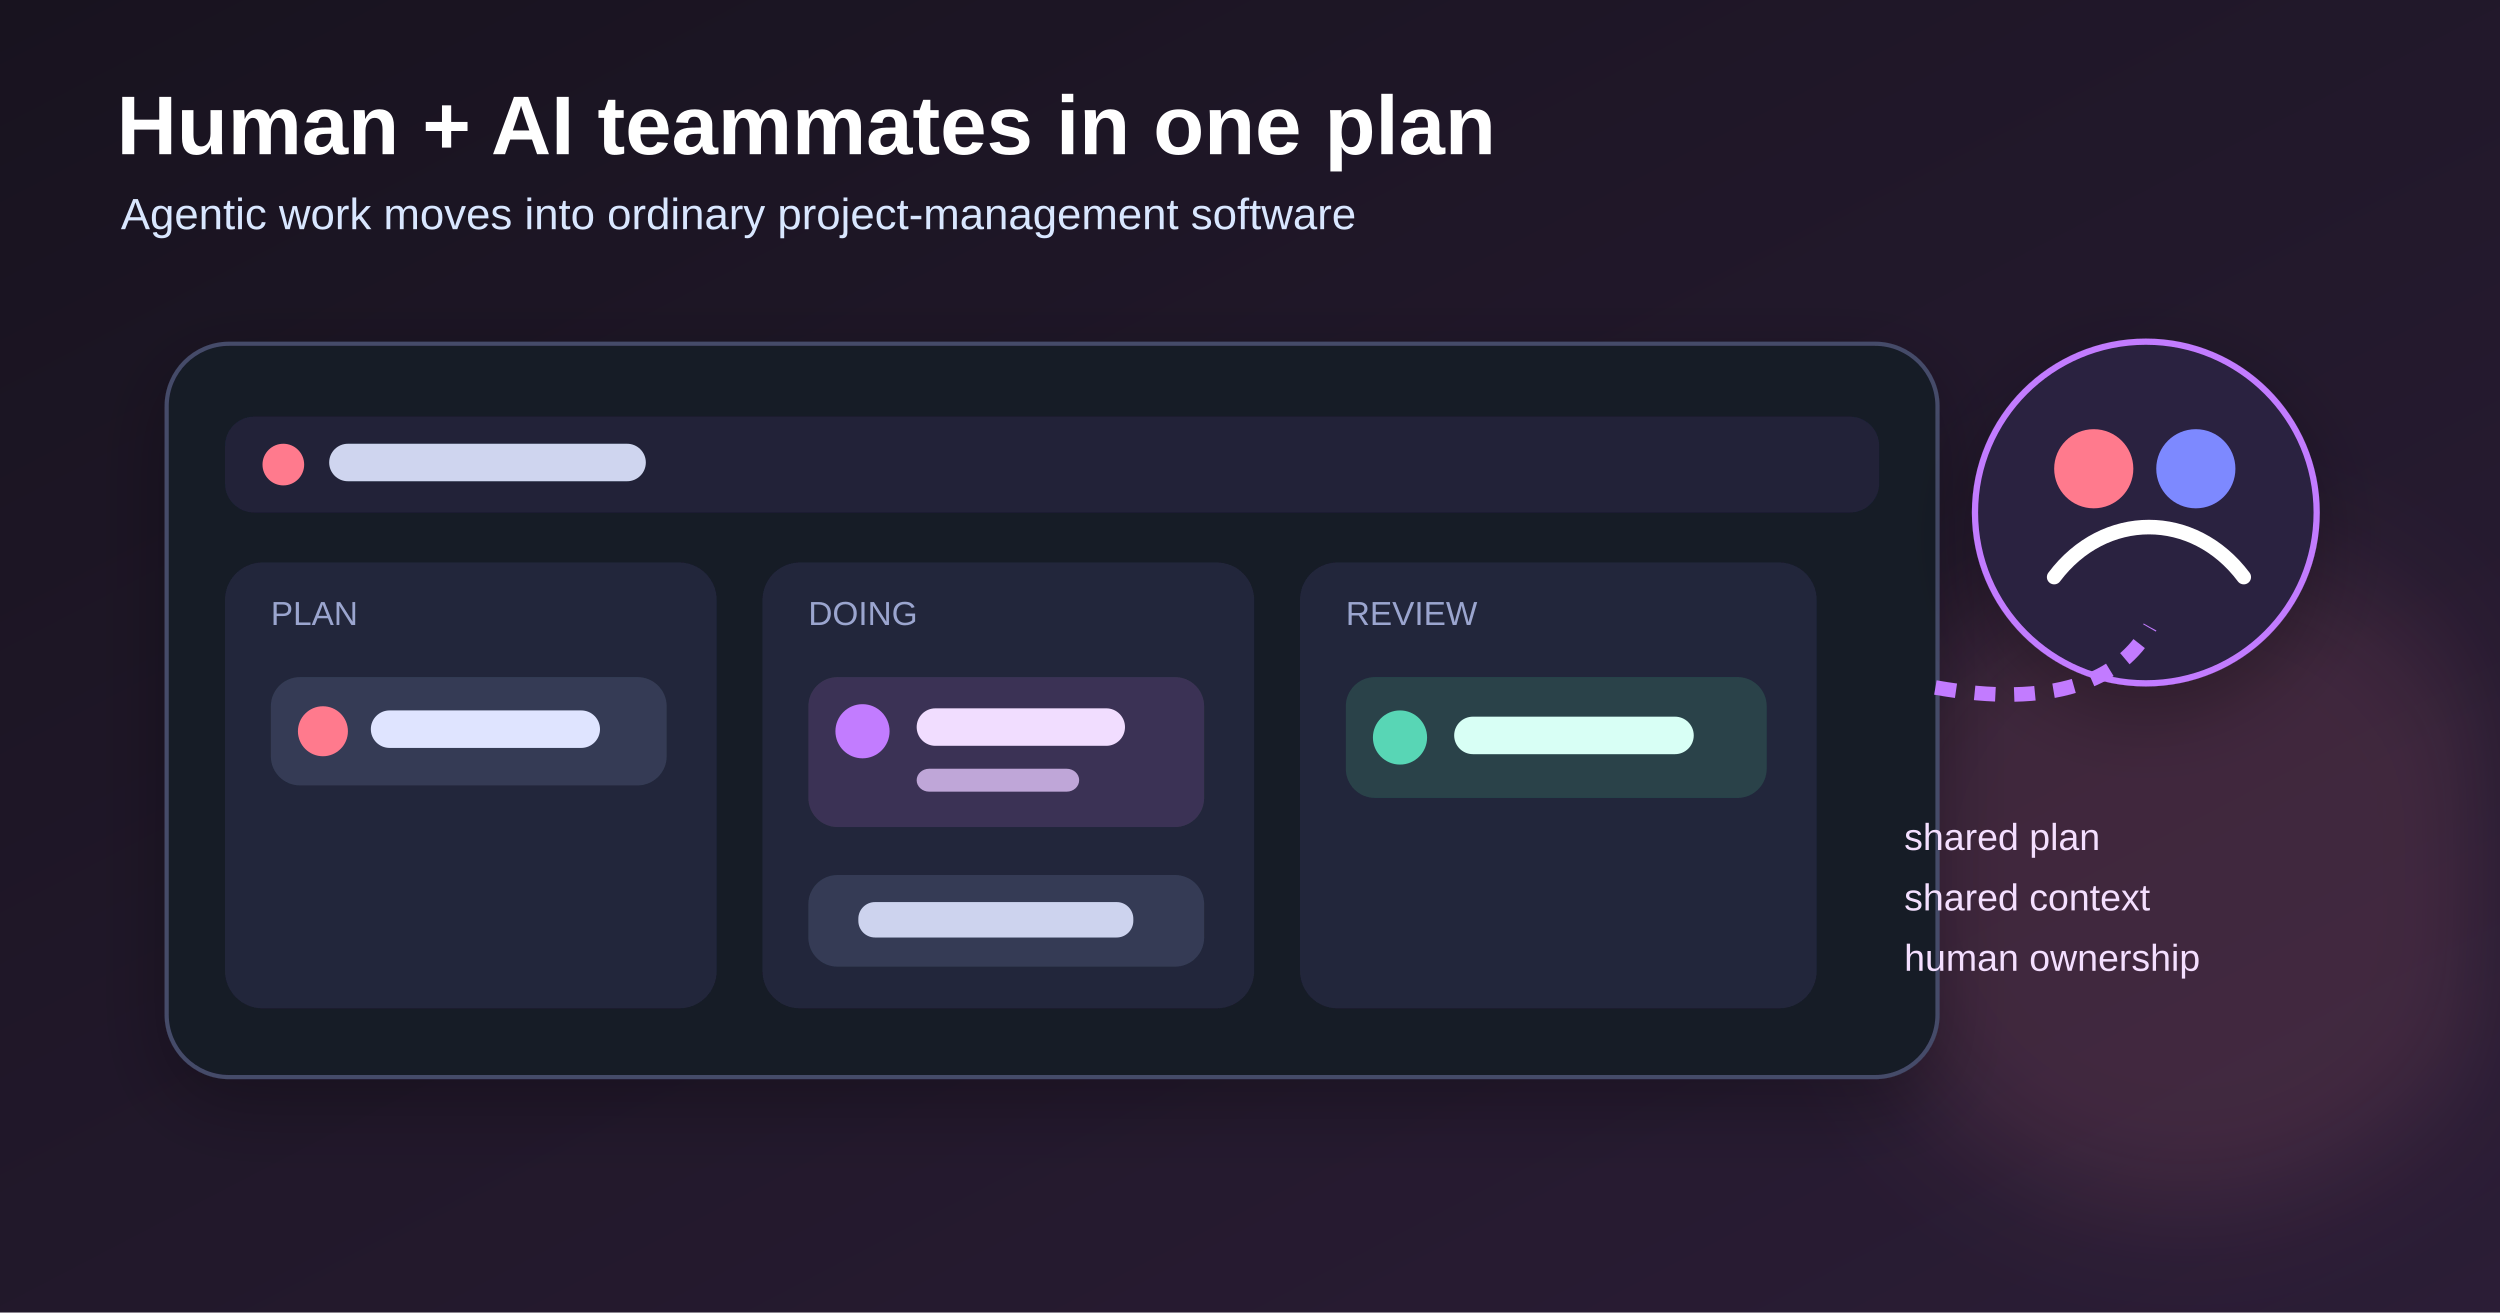
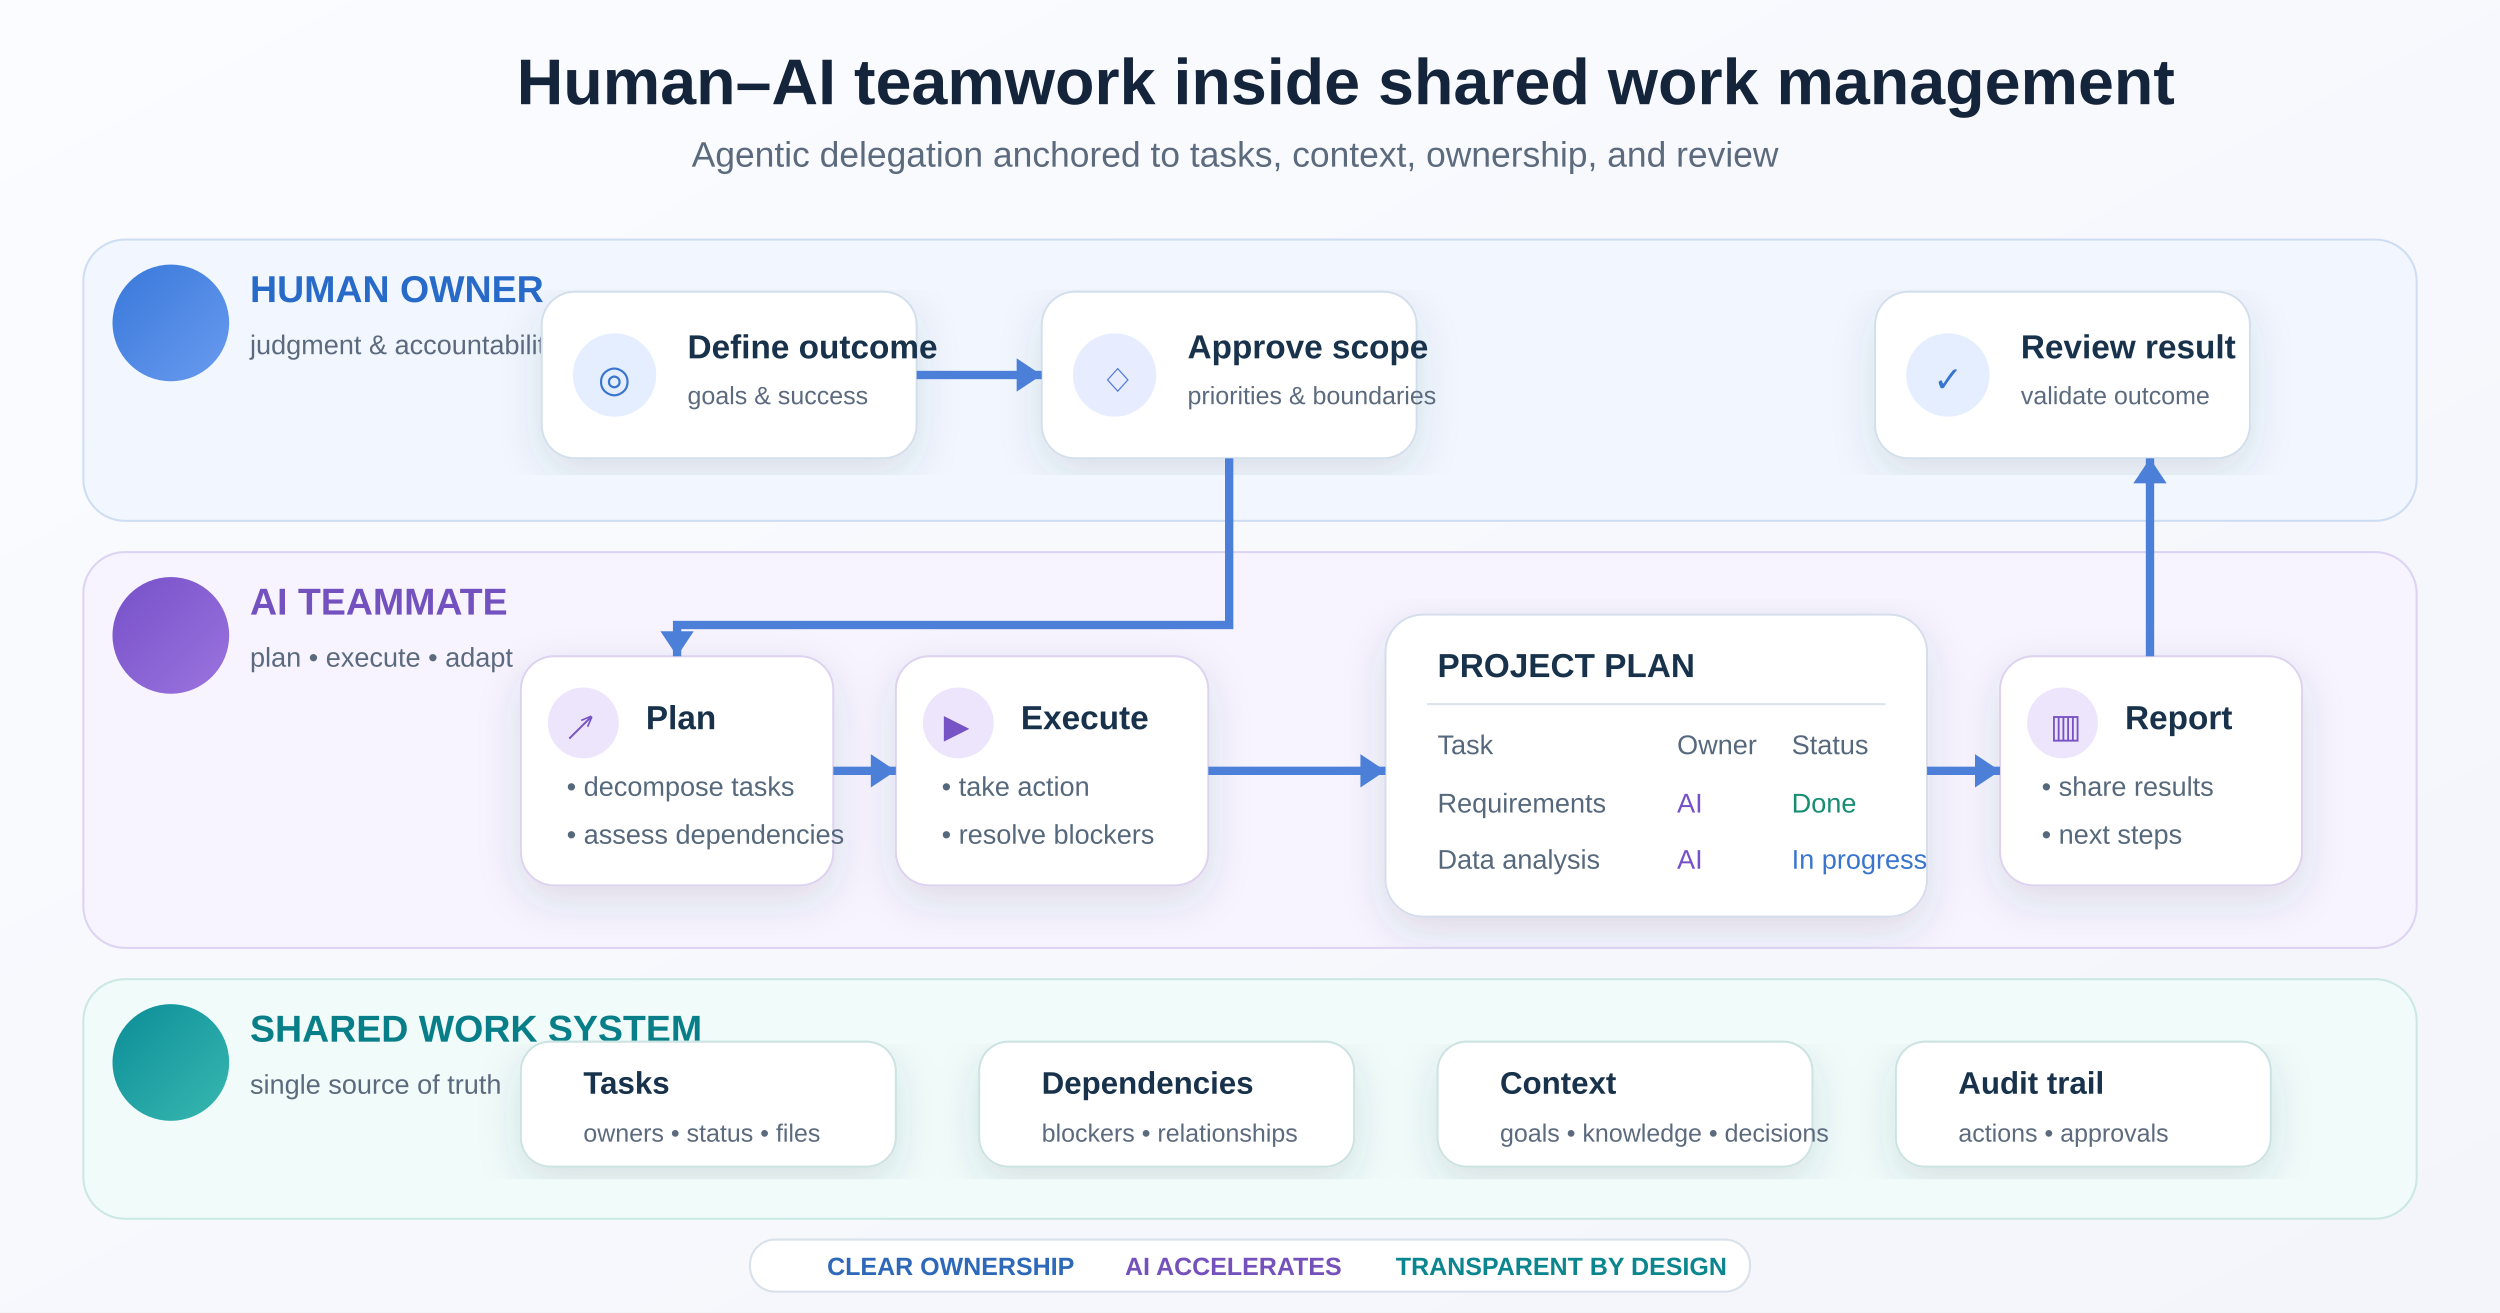
<svg xmlns="http://www.w3.org/2000/svg" width="1200" height="630" viewBox="0 0 1200 630">
  <defs>
    <linearGradient id="bg" x1="0" y1="0" x2="1" y2="1">
-       <stop offset="0" stop-color="#18131f" />
-       <stop offset="1" stop-color="#2b1d36" />
+       <stop stop-color="#fbfcff" />
+       <stop offset="1" stop-color="#f3f5fb" />
    </linearGradient>
-     <filter id="shadow" x="-30%" y="-30%" width="160%" height="160%">
-       <feDropShadow dx="0" dy="12" stdDeviation="18" flood-color="#000" flood-opacity=".28" />
+     <linearGradient id="human" x1="0" y1="0" x2="1" y2="1">
+       <stop stop-color="#3878da" />
+       <stop offset="1" stop-color="#6a9bef" />
+     </linearGradient>
+     <linearGradient id="ai" x1="0" y1="0" x2="1" y2="1">
+       <stop stop-color="#7650c8" />
+       <stop offset="1" stop-color="#9b74df" />
+     </linearGradient>
+     <linearGradient id="work" x1="0" y1="0" x2="1" y2="1">
+       <stop stop-color="#0b8d98" />
+       <stop offset="1" stop-color="#39b8b0" />
+     </linearGradient>
+     <filter id="s">
+       <feDropShadow dx="0" dy="7" stdDeviation="10" flood-color="#2d3d5a" flood-opacity=".14" />
    </filter>
-     <filter id="soft" x="-40%" y="-40%" width="180%" height="180%">
-       <feGaussianBlur stdDeviation="28" />
-     </filter>
+     <style>text{font-family:Arial,Helvetica,sans-serif}.h{font-weight:700;fill:#14243b}.m{fill:#5c6a7e}.lab{font-weight:700;fill:#18324c}.tiny{font-size:13px;fill:#56687c}</style>
  </defs>
  <rect width="1200" height="630" fill="url(#bg)" />
-   <text x="56" y="74" fill="#fff" font-family="Arial,Helvetica,sans-serif" font-size="40" font-weight="700">Human + AI teammates in one plan</text>
-   <text x="58" y="110" fill="#d9e7ff" font-family="Arial,Helvetica,sans-serif" font-size="21">Agentic work moves into ordinary project-management software</text>
-   <circle cx="1050" cy="420" r="160" fill="#ff8aa0" opacity=".12" filter="url(#soft)" />
-   <g filter="url(#shadow)">
-     <rect x="80" y="165" width="850" height="352" rx="30" fill="#171a28" stroke="#454b69" stroke-width="2" />
-     <rect x="108" y="200" width="794" height="46" rx="14" fill="#202438" />
-     <circle cx="136" cy="223" r="10" fill="#ff7a8d" />
-     <rect x="158" y="213" width="152" height="18" rx="9" fill="#cfd5ef" />
-     <rect x="108" y="270" width="236" height="214" rx="18" fill="#22273a" />
-     <rect x="366" y="270" width="236" height="214" rx="18" fill="#22273a" />
-     <rect x="624" y="270" width="248" height="214" rx="18" fill="#22273a" />
-     <text x="130" y="300" fill="#9ba5cf" font-family="Arial" font-size="16">PLAN</text>
-     <text x="388" y="300" fill="#9ba5cf" font-family="Arial" font-size="16">DOING</text>
-     <text x="646" y="300" fill="#9ba5cf" font-family="Arial" font-size="16">REVIEW</text>
-     <rect x="130" y="325" width="190" height="52" rx="14" fill="#343b55" />
-     <circle cx="155" cy="351" r="12" fill="#ff7a8d" />
-     <rect x="178" y="341" width="110" height="18" rx="9" fill="#dfe4ff" />
-     <rect x="388" y="325" width="190" height="72" rx="14" fill="#3b3354" />
-     <circle cx="414" cy="351" r="13" fill="#c27bff" />
-     <rect x="440" y="340" width="100" height="18" rx="9" fill="#f1ddff" />
-     <rect x="440" y="369" width="78" height="11" rx="6" fill="#bfa6d8" />
-     <rect x="646" y="325" width="202" height="58" rx="14" fill="#29434a" />
-     <circle cx="672" cy="354" r="13" fill="#58d6b5" />
-     <rect x="698" y="344" width="115" height="18" rx="9" fill="#d8fff5" />
-     <rect x="388" y="420" width="190" height="44" rx="14" fill="#343b55" />
-     <rect x="412" y="433" width="132" height="17" rx="8" fill="#cdd3ee" />
+   <text x="248" y="50" font-size="31" class="h">Human–AI teamwork inside shared work management</text>
+   <text x="332" y="80" font-size="17" class="m">Agentic delegation anchored to tasks, context, ownership, and review</text>
+   <rect x="40" y="115" width="1120" height="135" rx="20" fill="#f2f7ff" stroke="#cfddf2" />
+   <rect x="40" y="265" width="1120" height="190" rx="20" fill="#f7f4ff" stroke="#ddd3f2" />
+   <rect x="40" y="470" width="1120" height="115" rx="20" fill="#f0fbfa" stroke="#cce8e4" />
+   <circle cx="82" cy="155" r="28" fill="url(#human)" />
+   <circle cx="82" cy="305" r="28" fill="url(#ai)" />
+   <circle cx="82" cy="510" r="28" fill="url(#work)" />
+   <text x="120" y="145" font-size="18" fill="#286ac8" font-weight="700">HUMAN OWNER</text>
+   <text x="120" y="170" font-size="13" class="m">judgment &amp; accountability</text>
+   <text x="120" y="295" font-size="18" fill="#7351be" font-weight="700">AI TEAMMATE</text>
+   <text x="120" y="320" font-size="13" class="m">plan • execute • adapt</text>
+   <text x="120" y="500" font-size="18" fill="#087f88" font-weight="700">SHARED WORK SYSTEM</text>
+   <text x="120" y="525" font-size="13" class="m">single source of truth</text>
+   <g filter="url(#s)">
+     <rect x="260" y="140" width="180" height="80" rx="16" fill="#fff" stroke="#d4dfec" />
+     <rect x="500" y="140" width="180" height="80" rx="16" fill="#fff" stroke="#d4dfec" />
+     <rect x="900" y="140" width="180" height="80" rx="16" fill="#fff" stroke="#d4dfec" />
  </g>
-   <g filter="url(#shadow)">
-     <circle cx="1030" cy="246" r="82" fill="#2a2040" stroke="#c27bff" stroke-width="3" />
-     <circle cx="1005" cy="225" r="19" fill="#ff7a8d" />
-     <circle cx="1054" cy="225" r="19" fill="#7d89ff" />
-     <path d="M986 277c24-32 67-32 91 0" fill="none" stroke="#fff" stroke-width="7" stroke-linecap="round" />
+   <circle cx="295" cy="180" r="20" fill="#e4eeff" />
+   <text x="287" y="188" font-size="18" fill="#3975ce">◎</text>
+   <text x="330" y="172" font-size="16" class="lab">Define outcome</text>
+   <text x="330" y="194" font-size="12" class="m">goals &amp; success</text>
+   <circle cx="535" cy="180" r="20" fill="#e7edff" />
+   <text x="528" y="188" font-size="17" fill="#5079d8">◇</text>
+   <text x="570" y="172" font-size="16" class="lab">Approve scope</text>
+   <text x="570" y="194" font-size="12" class="m">priorities &amp; boundaries</text>
+   <circle cx="935" cy="180" r="20" fill="#e4eeff" />
+   <text x="928" y="188" font-size="17" fill="#3975ce">✓</text>
+   <text x="970" y="172" font-size="16" class="lab">Review result</text>
+   <text x="970" y="194" font-size="12" class="m">validate outcome</text>
+   <g filter="url(#s)">
+     <rect x="250" y="315" width="150" height="110" rx="16" fill="#fff" stroke="#ddd3ef" />
+     <rect x="430" y="315" width="150" height="110" rx="16" fill="#fff" stroke="#ddd3ef" />
+     <rect x="665" y="295" width="260" height="145" rx="18" fill="#fff" stroke="#d6ddec" />
+     <rect x="960" y="315" width="145" height="110" rx="16" fill="#fff" stroke="#ddd3ef" />
  </g>
-   <path d="M929 330 C985 340 1018 327 1032 301" fill="none" stroke="#c27bff" stroke-width="7" stroke-dasharray="10 9" />
-   <text x="914" y="408" fill="#f4dfff" font-family="Arial" font-size="18">shared plan</text>
-   <text x="914" y="437" fill="#f4dfff" font-family="Arial" font-size="18">shared context</text>
-   <text x="914" y="466" fill="#f4dfff" font-family="Arial" font-size="18">human ownership</text>
+   <circle cx="280" cy="347" r="17" fill="#ece5fb" />
+   <text x="273" y="354" font-size="16" fill="#7853c5">↗</text>
+   <text x="310" y="350" font-size="16" class="lab">Plan</text>
+   <g class="tiny">
+     <text x="272" y="382">• decompose tasks</text>
+     <text x="272" y="405">• assess dependencies</text>
+   </g>
+   <circle cx="460" cy="347" r="17" fill="#ece5fb" />
+   <text x="453" y="354" font-size="16" fill="#7853c5">▶</text>
+   <text x="490" y="350" font-size="16" class="lab">Execute</text>
+   <g class="tiny">
+     <text x="452" y="382">• take action</text>
+     <text x="452" y="405">• resolve blockers</text>
+   </g>
+   <text x="690" y="325" font-size="16" class="lab">PROJECT PLAN</text>
+   <line x1="685" y1="338" x2="905" y2="338" stroke="#dce3ec" />
+   <g class="tiny">
+     <text x="690" y="362">Task</text>
+     <text x="805" y="362">Owner</text>
+     <text x="860" y="362">Status</text>
+     <text x="690" y="390">Requirements</text>
+     <text x="805" y="390" fill="#7650c8">AI</text>
+     <text x="860" y="390" fill="#168d72">Done</text>
+     <text x="690" y="417">Data analysis</text>
+     <text x="805" y="417" fill="#7650c8">AI</text>
+     <text x="860" y="417" fill="#3975ce">In progress</text>
+   </g>
+   <circle cx="990" cy="347" r="17" fill="#ece5fb" />
+   <text x="984" y="354" font-size="16" fill="#7853c5">▥</text>
+   <text x="1020" y="350" font-size="16" class="lab">Report</text>
+   <g class="tiny">
+     <text x="980" y="382">• share results</text>
+     <text x="980" y="405">• next steps</text>
+   </g>
+   <g stroke="#4b7fd8" stroke-width="4" fill="none">
+     <path d="M440 180H500" />
+     <path d="M590 220V300H325V315" />
+     <path d="M400 370H430" />
+     <path d="M580 370H665" />
+     <path d="M925 370H960" />
+     <path d="M1032 315V220" />
+   </g>
+   <g fill="#4b7fd8">
+     <polygon points="500,180 488,172 488,188" />
+     <polygon points="325,315 317,303 333,303" />
+     <polygon points="430,370 418,362 418,378" />
+     <polygon points="665,370 653,362 653,378" />
+     <polygon points="960,370 948,362 948,378" />
+     <polygon points="1032,220 1024,232 1040,232" />
+   </g>
+   <g filter="url(#s)">
+     <rect x="250" y="500" width="180" height="60" rx="14" fill="#fff" stroke="#cce3e1" />
+     <rect x="470" y="500" width="180" height="60" rx="14" fill="#fff" stroke="#cce3e1" />
+     <rect x="690" y="500" width="180" height="60" rx="14" fill="#fff" stroke="#cce3e1" />
+     <rect x="910" y="500" width="180" height="60" rx="14" fill="#fff" stroke="#cce3e1" />
+   </g>
+   <text x="280" y="525" font-size="15" class="lab">Tasks</text>
+   <text x="280" y="548" font-size="12" class="m">owners • status • files</text>
+   <text x="500" y="525" font-size="15" class="lab">Dependencies</text>
+   <text x="500" y="548" font-size="12" class="m">blockers • relationships</text>
+   <text x="720" y="525" font-size="15" class="lab">Context</text>
+   <text x="720" y="548" font-size="12" class="m">goals • knowledge • decisions</text>
+   <text x="940" y="525" font-size="15" class="lab">Audit trail</text>
+   <text x="940" y="548" font-size="12" class="m">actions • approvals</text>
+   <rect x="360" y="595" width="480" height="25" rx="12" fill="#fff" stroke="#d9e1ea" />
+   <text x="397" y="612" font-size="12" fill="#2e68b9" font-weight="700">CLEAR OWNERSHIP</text>
+   <text x="540" y="612" font-size="12" fill="#7551bc" font-weight="700">AI ACCELERATES</text>
+   <text x="670" y="612" font-size="12" fill="#0b858e" font-weight="700">TRANSPARENT BY DESIGN</text>
</svg>
